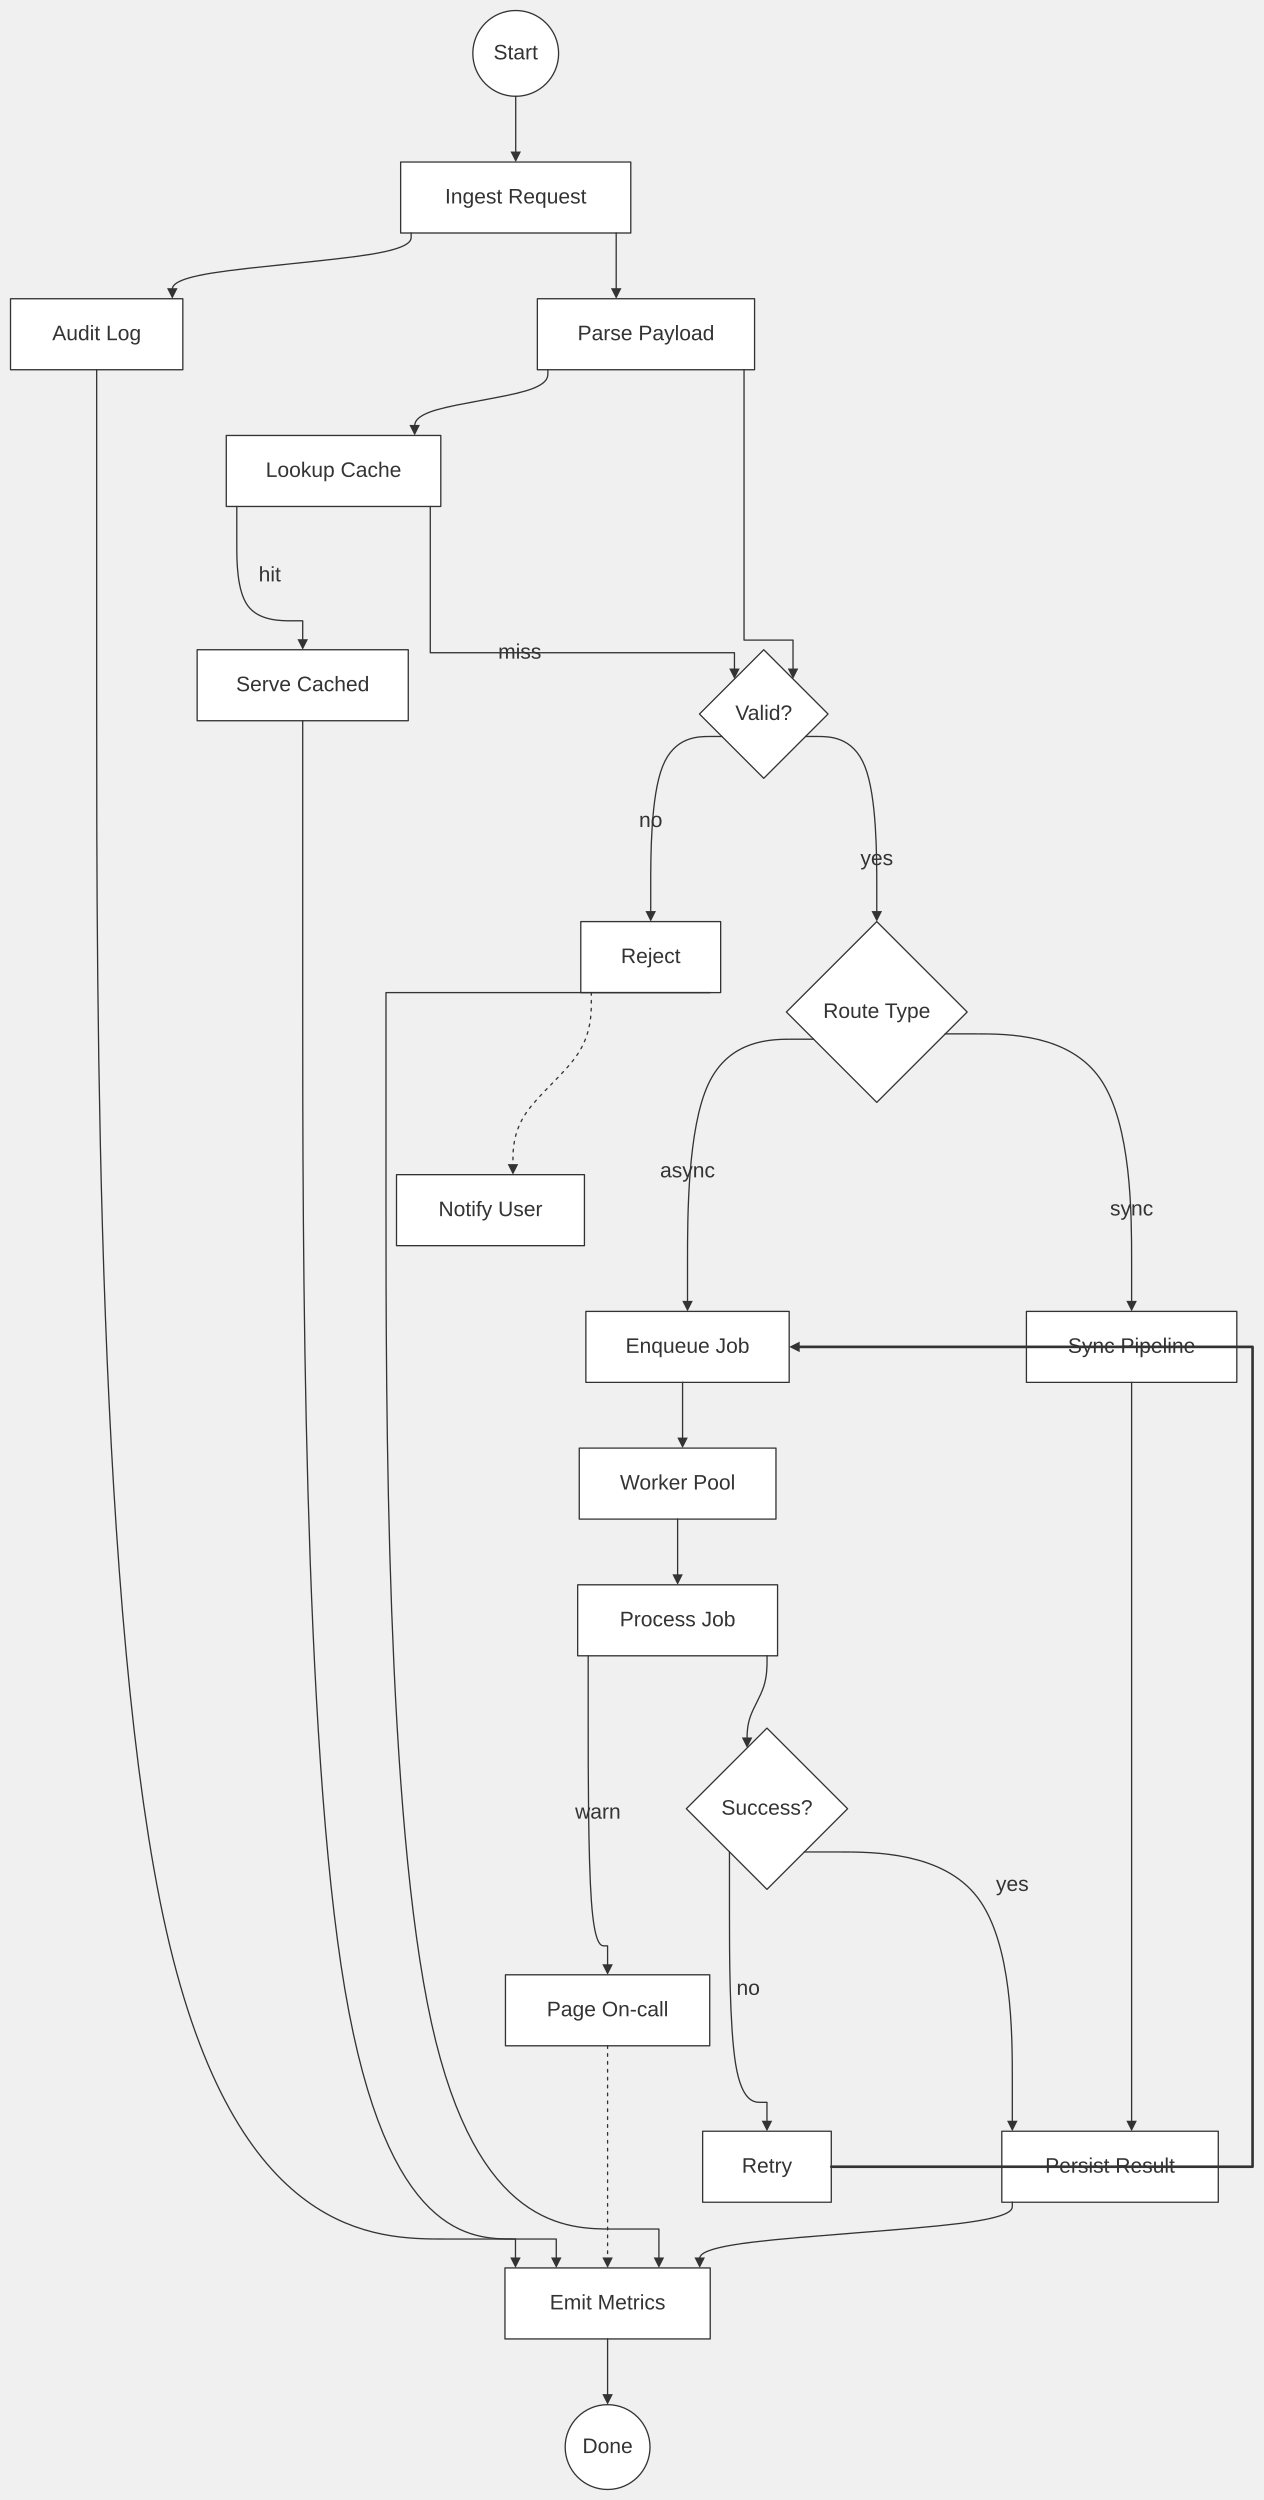
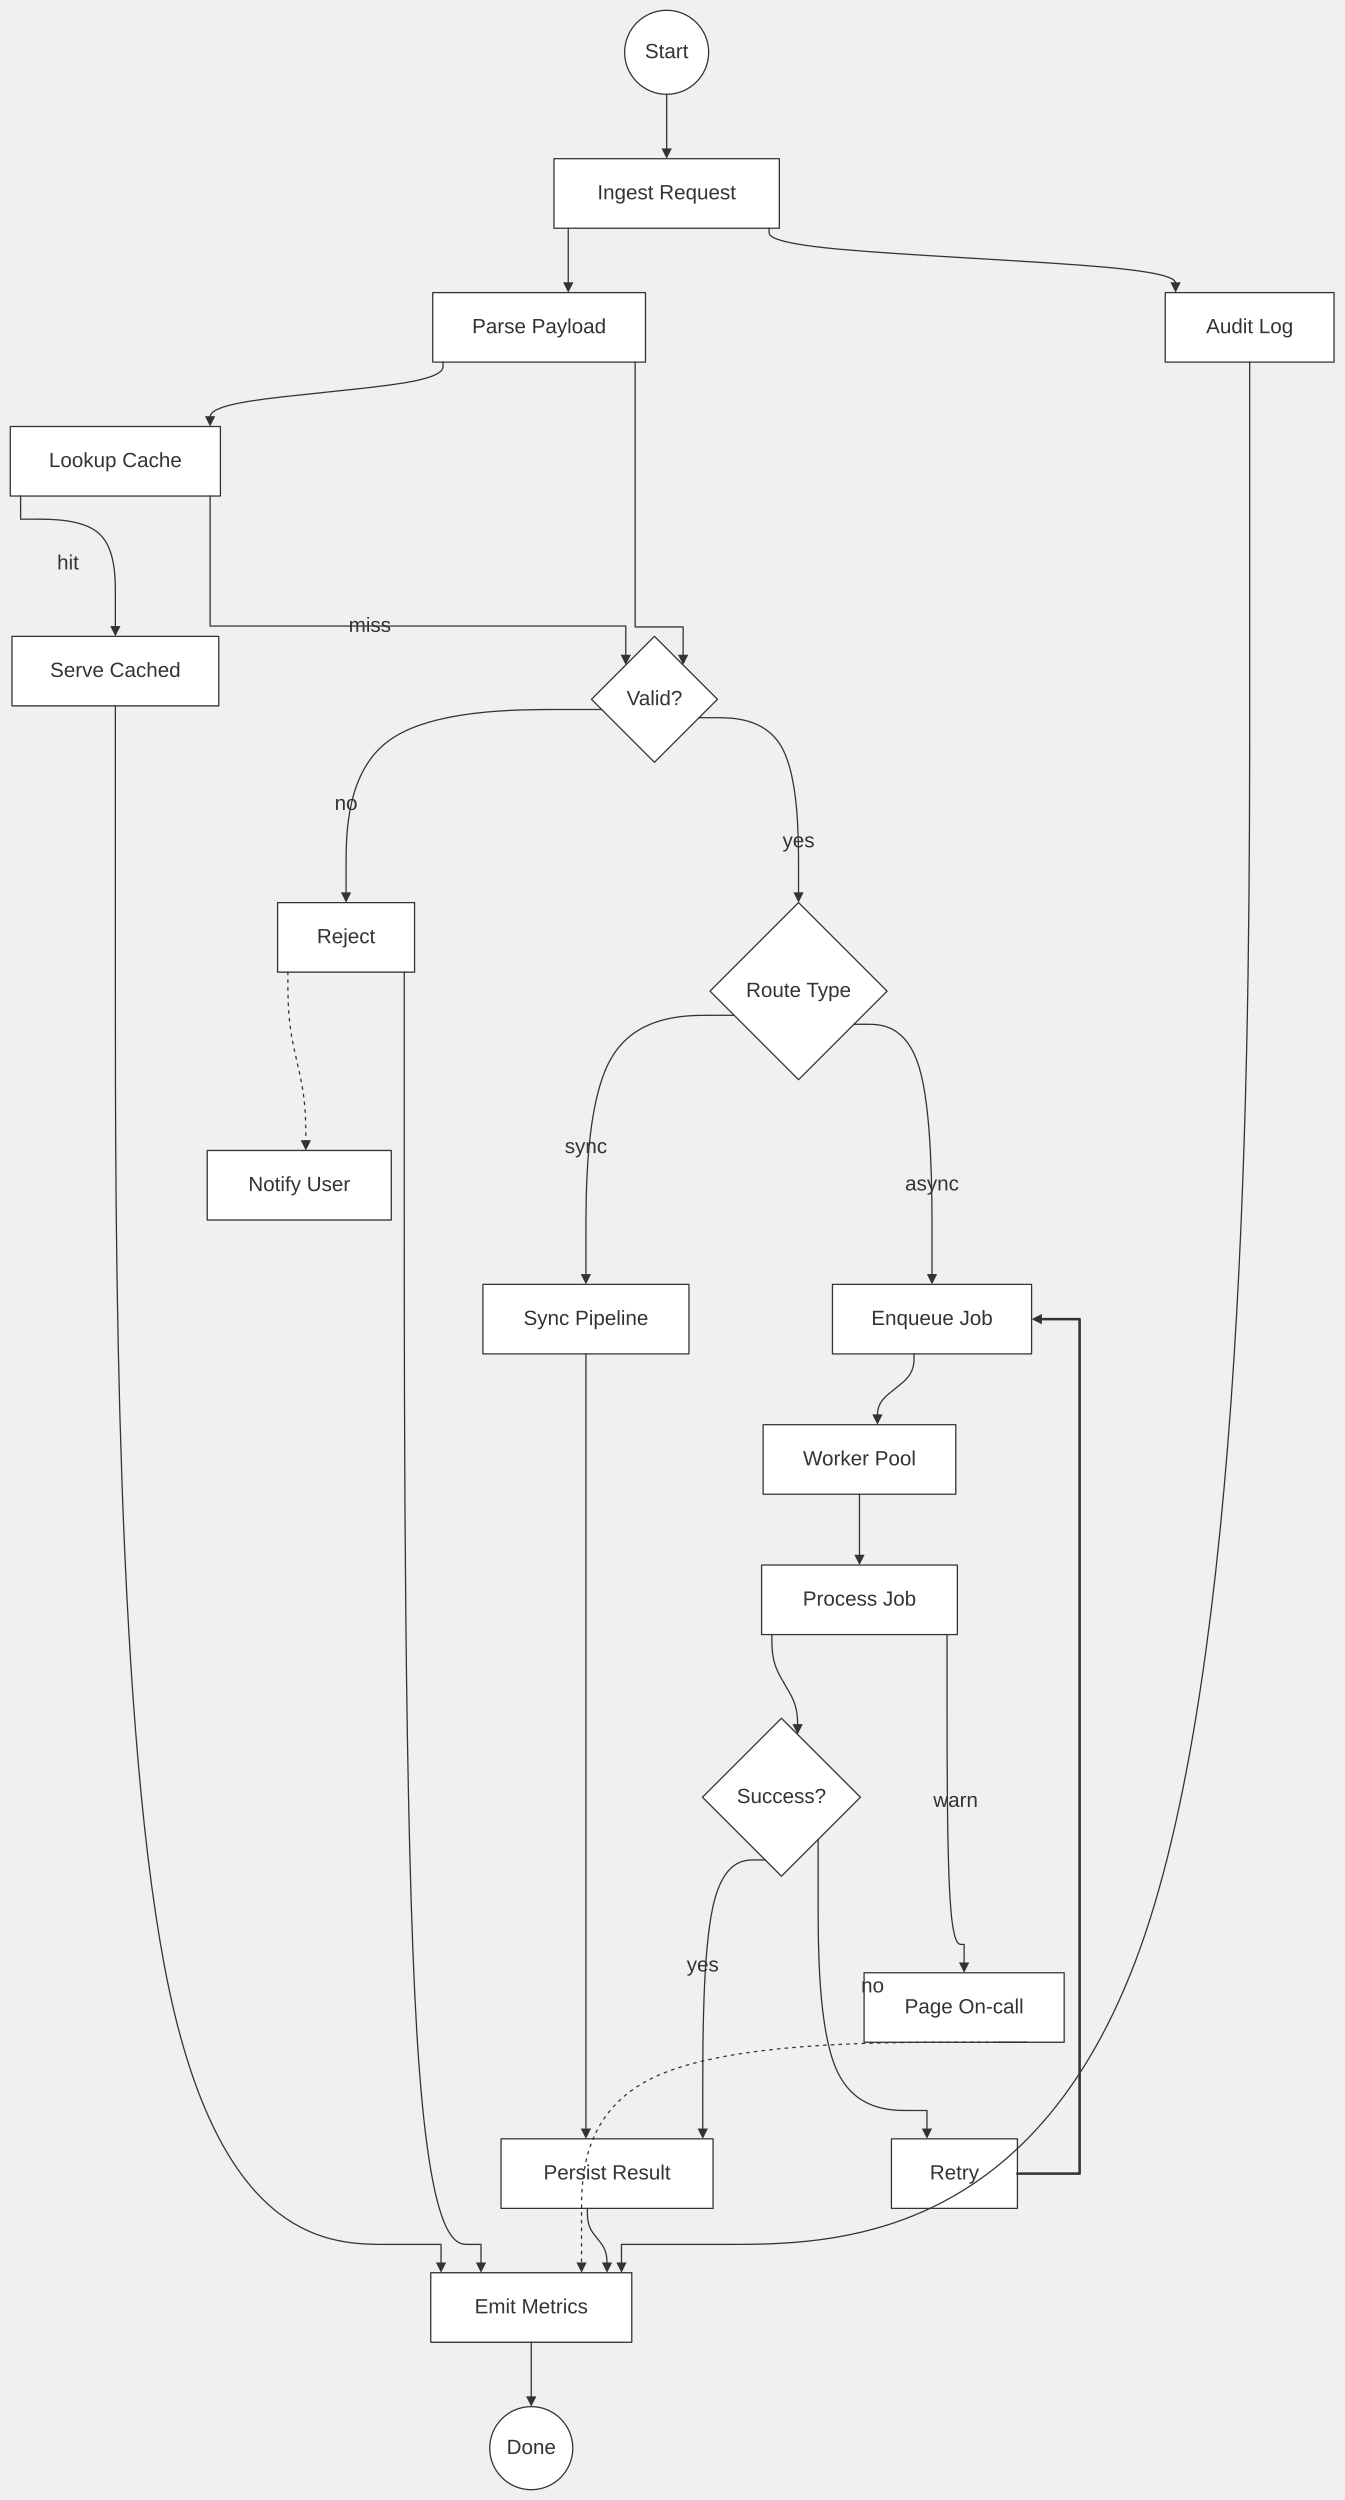
- <svg xmlns="http://www.w3.org/2000/svg" width="100%" viewBox="0 0 960.84 1901.78" style="max-width: 960.84px; background-color: transparent;" font-family="&quot;trebuchet ms&quot;, verdana, arial, sans-serif" font-size="16.00">
+ <svg xmlns="http://www.w3.org/2000/svg" width="100%" viewBox="0 0 1044.17 1941.78" style="max-width: 1044.17px; background-color: transparent;" font-family="&quot;trebuchet ms&quot;, verdana, arial, sans-serif" font-size="16.00">
  <defs>
    <marker id="arrowhead" viewBox="0 0 10.00 10.00" refX="5.00" refY="5.00" markerWidth="8.00" markerHeight="8.00" orient="auto-start-reverse" markerUnits="userSpaceOnUse">
      <path d="M 0 0 L 10.00 5.00 L 0 10.00 z" fill="#333" />
    </marker>
    <marker id="crosshead" viewBox="0 0 11.00 11.00" refX="12.00" refY="5.20" markerWidth="11.00" markerHeight="11.00" orient="auto-start-reverse" markerUnits="userSpaceOnUse">
      <path d="M 1,1 l 9,9 M 10,1 l -9,9" stroke="#333" stroke-width="2" />
    </marker>
    <marker id="circlehead" viewBox="0 0 10.00 10.00" refX="11.00" refY="5.00" markerWidth="11.00" markerHeight="11.00" orient="auto-start-reverse" markerUnits="userSpaceOnUse">
      <circle cx="5" cy="5" r="5" stroke="#333" stroke-width="1" fill="#333" />
    </marker>
    <marker id="open-arrowhead" viewBox="0 0 10.00 10.00" refX="5.00" refY="5.00" markerWidth="8.00" markerHeight="8.00" orient="auto-start-reverse" markerUnits="userSpaceOnUse">
      <polygon points="0,0 10.00,5.00 0,10.00" fill="white" stroke="#333" stroke-width="1" />
    </marker>
    <marker id="diamondhead" viewBox="0 0 12.00 12.00" refX="6.00" refY="6.00" markerWidth="12.00" markerHeight="12.00" orient="auto-start-reverse" markerUnits="userSpaceOnUse">
      <polygon points="0,6.00 6.00,0 12.00,6.00 6.00,12.00" fill="#333" />
    </marker>
    <marker id="open-diamondhead" viewBox="0 0 12.00 12.00" refX="6.00" refY="6.00" markerWidth="12.00" markerHeight="12.00" orient="auto-start-reverse" markerUnits="userSpaceOnUse">
      <polygon points="0,6.00 6.00,0 12.00,6.00 6.00,12.00" fill="white" stroke="#333" stroke-width="1" />
    </marker>
  </defs>
  <g transform="translate(0.00,0.00)">
    <g class="nodes">
-       <ellipse cx="462.20" cy="1861.52" rx="32.26" ry="32.26" fill="white" stroke="#333" stroke-width="1.00" stroke-linejoin="round" />
-       <text x="462.20" y="1861.52" text-anchor="middle" dominant-baseline="middle" fill="#333">Done</text>
-       <rect x="384.50" y="1502.26" width="155.40" height="54.00" fill="white" stroke="#333" stroke-width="1.00" stroke-linejoin="round" />
-       <text x="462.20" y="1529.26" text-anchor="middle" dominant-baseline="middle" fill="#333">Page On-call</text>
-       <rect x="8.00" y="227.26" width="131.08" height="54.00" fill="white" stroke="#333" stroke-width="1.00" stroke-linejoin="round" />
-       <text x="73.54" y="254.26" text-anchor="middle" dominant-baseline="middle" fill="#333">Audit Log</text>
-       <rect x="172.13" y="331.26" width="163.19" height="54.00" fill="white" stroke="#333" stroke-width="1.00" stroke-linejoin="round" />
-       <text x="253.73" y="358.26" text-anchor="middle" dominant-baseline="middle" fill="#333">Lookup Cache</text>
-       <rect x="149.97" y="494.26" width="160.60" height="54.00" fill="white" stroke="#333" stroke-width="1.00" stroke-linejoin="round" />
-       <text x="230.27" y="521.26" text-anchor="middle" dominant-baseline="middle" fill="#333">Serve Cached</text>
-       <rect x="304.77" y="123.26" width="175.07" height="54.00" fill="white" stroke="#333" stroke-width="1.00" stroke-linejoin="round" />
-       <text x="392.31" y="150.26" text-anchor="middle" dominant-baseline="middle" fill="#333">Ingest Request</text>
-       <rect x="384.13" y="1725.26" width="156.14" height="54.00" fill="white" stroke="#333" stroke-width="1.00" stroke-linejoin="round" />
-       <text x="462.20" y="1752.26" text-anchor="middle" dominant-baseline="middle" fill="#333">Emit Metrics</text>
-       <rect x="301.63" y="893.59" width="142.96" height="54.00" fill="white" stroke="#333" stroke-width="1.00" stroke-linejoin="round" />
-       <text x="373.11" y="920.59" text-anchor="middle" dominant-baseline="middle" fill="#333">Notify User</text>
-       <rect x="408.77" y="227.26" width="165.24" height="54.00" fill="white" stroke="#333" stroke-width="1.00" stroke-linejoin="round" />
-       <text x="491.39" y="254.26" text-anchor="middle" dominant-baseline="middle" fill="#333">Parse Payload</text>
-       <rect x="762.08" y="1621.26" width="164.68" height="54.00" fill="white" stroke="#333" stroke-width="1.00" stroke-linejoin="round" />
-       <text x="844.42" y="1648.26" text-anchor="middle" dominant-baseline="middle" fill="#333">Persist Result</text>
-       <rect x="439.44" y="1205.59" width="152.06" height="54.00" fill="white" stroke="#333" stroke-width="1.00" stroke-linejoin="round" />
-       <text x="515.47" y="1232.59" text-anchor="middle" dominant-baseline="middle" fill="#333">Process Job</text>
-       <rect x="445.68" y="997.59" width="154.66" height="54.00" fill="white" stroke="#333" stroke-width="1.00" stroke-linejoin="round" />
-       <text x="523.00" y="1024.59" text-anchor="middle" dominant-baseline="middle" fill="#333">Enqueue Job</text>
-       <rect x="441.81" y="701.07" width="106.40" height="54.00" fill="white" stroke="#333" stroke-width="1.00" stroke-linejoin="round" />
-       <text x="495.01" y="728.07" text-anchor="middle" dominant-baseline="middle" fill="#333">Reject</text>
-       <rect x="534.51" y="1621.26" width="97.86" height="54.00" fill="white" stroke="#333" stroke-width="1.00" stroke-linejoin="round" />
-       <text x="583.44" y="1648.26" text-anchor="middle" dominant-baseline="middle" fill="#333">Retry</text>
-       <polygon points="666.97,701.07 735.73,769.83 666.97,838.59 598.21,769.83" fill="white" stroke="#333" stroke-width="1.00" stroke-linejoin="round" />
-       <text x="666.97" y="769.83" text-anchor="middle" dominant-baseline="middle" fill="#333">Route Type</text>
-       <ellipse cx="392.31" cy="40.63" rx="32.63" ry="32.63" fill="white" stroke="#333" stroke-width="1.00" stroke-linejoin="round" />
-       <text x="392.31" y="40.63" text-anchor="middle" dominant-baseline="middle" fill="#333">Start</text>
-       <polygon points="583.44,1314.59 644.77,1375.92 583.44,1437.26 522.10,1375.92" fill="white" stroke="#333" stroke-width="1.00" stroke-linejoin="round" />
-       <text x="583.44" y="1375.92" text-anchor="middle" dominant-baseline="middle" fill="#333">Success?</text>
-       <rect x="780.81" y="997.59" width="160.04" height="54.00" fill="white" stroke="#333" stroke-width="1.00" stroke-linejoin="round" />
-       <text x="860.83" y="1024.59" text-anchor="middle" dominant-baseline="middle" fill="#333">Sync Pipeline</text>
-       <polygon points="580.99,494.26 629.89,543.16 580.99,592.07 532.09,543.16" fill="white" stroke="#333" stroke-width="1.00" stroke-linejoin="round" />
-       <text x="580.99" y="543.16" text-anchor="middle" dominant-baseline="middle" fill="#333">Valid?</text>
-       <rect x="440.65" y="1101.59" width="149.64" height="54.00" fill="white" stroke="#333" stroke-width="1.00" stroke-linejoin="round" />
-       <text x="515.47" y="1128.59" text-anchor="middle" dominant-baseline="middle" fill="#333">Worker Pool</text>
+       <ellipse cx="412.63" cy="1901.52" rx="32.26" ry="32.26" fill="white" stroke="#333" stroke-width="1.00" stroke-linejoin="round" />
+       <text x="412.63" y="1901.52" text-anchor="middle" dominant-baseline="middle" fill="#333">Done</text>
+       <rect x="671.15" y="1532.26" width="155.40" height="54.00" fill="white" stroke="#333" stroke-width="1.00" stroke-linejoin="round" />
+       <text x="748.85" y="1559.26" text-anchor="middle" dominant-baseline="middle" fill="#333">Page On-call</text>
+       <rect x="905.08" y="227.26" width="131.08" height="54.00" fill="white" stroke="#333" stroke-width="1.00" stroke-linejoin="round" />
+       <text x="970.63" y="254.26" text-anchor="middle" dominant-baseline="middle" fill="#333">Audit Log</text>
+       <rect x="8.00" y="331.26" width="163.19" height="54.00" fill="white" stroke="#333" stroke-width="1.00" stroke-linejoin="round" />
+       <text x="89.60" y="358.26" text-anchor="middle" dominant-baseline="middle" fill="#333">Lookup Cache</text>
+       <rect x="9.30" y="494.26" width="160.60" height="54.00" fill="white" stroke="#333" stroke-width="1.00" stroke-linejoin="round" />
+       <text x="89.60" y="521.26" text-anchor="middle" dominant-baseline="middle" fill="#333">Serve Cached</text>
+       <rect x="430.27" y="123.26" width="175.07" height="54.00" fill="white" stroke="#333" stroke-width="1.00" stroke-linejoin="round" />
+       <text x="517.80" y="150.26" text-anchor="middle" dominant-baseline="middle" fill="#333">Ingest Request</text>
+       <rect x="334.56" y="1765.26" width="156.14" height="54.00" fill="white" stroke="#333" stroke-width="1.00" stroke-linejoin="round" />
+       <text x="412.63" y="1792.26" text-anchor="middle" dominant-baseline="middle" fill="#333">Emit Metrics</text>
+       <rect x="160.96" y="893.59" width="142.96" height="54.00" fill="white" stroke="#333" stroke-width="1.00" stroke-linejoin="round" />
+       <text x="232.44" y="920.59" text-anchor="middle" dominant-baseline="middle" fill="#333">Notify User</text>
+       <rect x="336.11" y="227.26" width="165.24" height="54.00" fill="white" stroke="#333" stroke-width="1.00" stroke-linejoin="round" />
+       <text x="418.72" y="254.26" text-anchor="middle" dominant-baseline="middle" fill="#333">Parse Payload</text>
+       <rect x="389.16" y="1661.26" width="164.68" height="54.00" fill="white" stroke="#333" stroke-width="1.00" stroke-linejoin="round" />
+       <text x="471.50" y="1688.26" text-anchor="middle" dominant-baseline="middle" fill="#333">Persist Result</text>
+       <rect x="591.53" y="1215.59" width="152.06" height="54.00" fill="white" stroke="#333" stroke-width="1.00" stroke-linejoin="round" />
+       <text x="667.56" y="1242.59" text-anchor="middle" dominant-baseline="middle" fill="#333">Process Job</text>
+       <rect x="646.58" y="997.59" width="154.66" height="54.00" fill="white" stroke="#333" stroke-width="1.00" stroke-linejoin="round" />
+       <text x="723.91" y="1024.59" text-anchor="middle" dominant-baseline="middle" fill="#333">Enqueue Job</text>
+       <rect x="215.60" y="701.07" width="106.40" height="54.00" fill="white" stroke="#333" stroke-width="1.00" stroke-linejoin="round" />
+       <text x="268.80" y="728.07" text-anchor="middle" dominant-baseline="middle" fill="#333">Reject</text>
+       <rect x="692.38" y="1661.26" width="97.86" height="54.00" fill="white" stroke="#333" stroke-width="1.00" stroke-linejoin="round" />
+       <text x="741.31" y="1688.26" text-anchor="middle" dominant-baseline="middle" fill="#333">Retry</text>
+       <polygon points="620.23,701.07 688.99,769.83 620.23,838.59 551.47,769.83" fill="white" stroke="#333" stroke-width="1.00" stroke-linejoin="round" />
+       <text x="620.23" y="769.83" text-anchor="middle" dominant-baseline="middle" fill="#333">Route Type</text>
+       <ellipse cx="517.80" cy="40.63" rx="32.63" ry="32.63" fill="white" stroke="#333" stroke-width="1.00" stroke-linejoin="round" />
+       <text x="517.80" y="40.63" text-anchor="middle" dominant-baseline="middle" fill="#333">Start</text>
+       <polygon points="606.94,1334.59 668.28,1395.92 606.94,1457.26 545.60,1395.92" fill="white" stroke="#333" stroke-width="1.00" stroke-linejoin="round" />
+       <text x="606.94" y="1395.92" text-anchor="middle" dominant-baseline="middle" fill="#333">Success?</text>
+       <rect x="375.08" y="997.59" width="160.04" height="54.00" fill="white" stroke="#333" stroke-width="1.00" stroke-linejoin="round" />
+       <text x="455.10" y="1024.59" text-anchor="middle" dominant-baseline="middle" fill="#333">Sync Pipeline</text>
+       <polygon points="508.32,494.26 557.22,543.16 508.32,592.07 459.42,543.16" fill="white" stroke="#333" stroke-width="1.00" stroke-linejoin="round" />
+       <text x="508.32" y="543.16" text-anchor="middle" dominant-baseline="middle" fill="#333">Valid?</text>
+       <rect x="592.74" y="1106.59" width="149.64" height="54.00" fill="white" stroke="#333" stroke-width="1.00" stroke-linejoin="round" />
+       <text x="667.56" y="1133.59" text-anchor="middle" dominant-baseline="middle" fill="#333">Worker Pool</text>
    </g>
    <g class="edgePaths">
-       <path d="M392.31,73.26 L392.31,76.04 C392.31,78.82 392.31,84.38 392.31,89.38 C392.31,94.38 392.31,98.82 392.31,103.71 C392.31,108.60 392.31,113.93 392.31,116.60 L392.31,119.26" stroke="#333" stroke-width="1.00" fill="none" stroke-linecap="round" stroke-linejoin="round" marker-end="url(#arrowhead)" />
-       <path d="M468.75,177.26 L468.75,180.04 C468.75,182.82 468.75,188.38 468.75,193.38 C468.75,198.38 468.75,202.82 468.75,207.71 C468.75,212.60 468.75,217.93 468.75,220.60 L468.75,223.26" stroke="#333" stroke-width="1.00" fill="none" stroke-linecap="round" stroke-linejoin="round" marker-end="url(#arrowhead)" />
-       <path d="M566.00,281.26 L566.00,486.94 L569.11,486.94 C572.21,486.94 578.42,486.94 584.63,486.94 C590.84,486.94 597.05,486.94 600.15,486.94 L603.26,486.94 L603.26,512.54" stroke="#333" stroke-width="1.00" fill="none" stroke-linecap="round" stroke-linejoin="round" marker-end="url(#arrowhead)" />
-       <path d="M549.17,560.25 L540.14,560.25 C531.11,560.25 513.06,560.25 504.03,583.05 C495.01,605.85 495.01,651.46 495.01,674.26 L495.01,697.07" stroke="#333" stroke-width="1.00" fill="none" stroke-linecap="round" stroke-linejoin="round" marker-end="url(#arrowhead)" />
-       <path d="M449.81,755.07 L449.81,762.76 C449.81,770.46 449.81,785.85 439.87,801.24 C429.94,816.63 410.07,832.02 400.14,846.75 C390.21,861.47 390.21,875.53 390.21,882.56 L390.21,889.59" stroke="#333" stroke-width="1.00" fill="none" stroke-linecap="round" stroke-linejoin="round" stroke-dasharray="2.00,4.00" marker-end="url(#arrowhead)" />
-       <path d="M540.21,755.07 L293.63,755.07 L293.63,911.83 C293.63,1068.60 293.63,1382.13 328.23,1538.89 C362.83,1695.66 432.03,1695.66 466.63,1695.66 L501.24,1695.66 L501.24,1721.26" stroke="#333" stroke-width="1.00" fill="none" stroke-linecap="round" stroke-linejoin="round" marker-end="url(#arrowhead)" />
-       <path d="M612.81,560.25 L621.83,560.25 C630.86,560.25 648.91,560.25 657.94,583.05 C666.97,605.85 666.97,651.46 666.97,674.26 L666.97,697.07" stroke="#333" stroke-width="1.00" fill="none" stroke-linecap="round" stroke-linejoin="round" marker-end="url(#arrowhead)" />
-       <path d="M719.06,786.49 L742.69,786.49 C766.31,786.49 813.57,786.49 837.20,821.01 C860.83,855.52 860.83,924.55 860.83,959.07 L860.83,993.59" stroke="#333" stroke-width="1.00" fill="none" stroke-linecap="round" stroke-linejoin="round" marker-end="url(#arrowhead)" />
-       <path d="M618.91,790.53 L602.93,790.53 C586.94,790.53 554.97,790.53 538.99,824.37 C523.00,858.22 523.00,925.90 523.00,959.74 L523.00,993.59" stroke="#333" stroke-width="1.00" fill="none" stroke-linecap="round" stroke-linejoin="round" marker-end="url(#arrowhead)" />
-       <path d="M519.24,1051.59 L519.24,1054.36 C519.24,1057.14 519.24,1062.70 519.24,1067.70 C519.24,1072.70 519.24,1077.14 519.24,1082.03 C519.24,1086.92 519.24,1092.25 519.24,1094.92 L519.24,1097.59" stroke="#333" stroke-width="1.00" fill="none" stroke-linecap="round" stroke-linejoin="round" marker-end="url(#arrowhead)" />
-       <path d="M515.47,1155.59 L515.47,1158.36 C515.47,1161.14 515.47,1166.70 515.47,1171.70 C515.47,1176.70 515.47,1181.14 515.47,1186.03 C515.47,1190.92 515.47,1196.25 515.47,1198.92 L515.47,1201.59" stroke="#333" stroke-width="1.00" fill="none" stroke-linecap="round" stroke-linejoin="round" marker-end="url(#arrowhead)" />
-       <path d="M583.50,1259.59 L583.50,1263.48 C583.50,1267.38 583.50,1275.17 580.97,1282.96 C578.44,1290.75 573.37,1298.55 570.84,1305.67 C568.31,1312.80 568.31,1319.25 568.31,1322.48 L568.31,1325.71" stroke="#333" stroke-width="1.00" fill="none" stroke-linecap="round" stroke-linejoin="round" marker-end="url(#arrowhead)" />
-       <path d="M554.91,1408.73 L554.91,1426.73 L554.91,1455.48 C554.91,1484.24 554.91,1541.75 559.66,1570.50 C564.42,1599.26 573.93,1599.26 578.68,1599.26 L583.44,1599.26 L583.44,1617.26" stroke="#333" stroke-width="1.00" fill="none" stroke-linecap="round" stroke-linejoin="round" marker-end="url(#arrowhead)" />
-       <path d="M632.37,1648.26 L952.84,1648.26 L952.84,1596.28 C952.84,1544.31 952.84,1440.37 952.84,1336.42 C952.84,1232.48 952.84,1128.53 952.84,1076.56 L952.84,1024.59 L604.33,1024.59" stroke="#333" stroke-width="2.00" fill="none" stroke-linecap="round" stroke-linejoin="round" marker-end="url(#arrowhead)" />
-       <path d="M611.89,1408.81 L638.25,1408.81 C664.62,1408.81 717.35,1408.81 743.72,1443.55 C770.08,1478.29 770.08,1547.77 770.08,1582.52 L770.08,1617.26" stroke="#333" stroke-width="1.00" fill="none" stroke-linecap="round" stroke-linejoin="round" marker-end="url(#arrowhead)" />
-       <path d="M860.83,1051.59 L860.83,1241.48 L860.83,1257.30 C860.83,1273.12 860.83,1304.77 860.83,1336.42 C860.83,1368.07 860.83,1399.72 860.83,1415.54 L860.83,1431.37 L860.83,1617.26" stroke="#333" stroke-width="1.00" fill="none" stroke-linecap="round" stroke-linejoin="round" marker-end="url(#arrowhead)" />
-       <path d="M770.08,1675.26 L770.08,1678.04 C770.08,1680.81 770.08,1686.37 730.45,1691.37 C690.81,1696.37 611.54,1700.81 571.91,1705.70 C532.27,1710.59 532.27,1715.92 532.27,1718.59 L532.27,1721.26" stroke="#333" stroke-width="1.00" fill="none" stroke-linecap="round" stroke-linejoin="round" marker-end="url(#arrowhead)" />
-       <path d="M416.77,281.26 L416.77,284.04 C416.77,286.82 416.77,292.38 399.88,297.38 C382.99,302.38 349.21,306.82 332.32,311.71 C315.43,316.60 315.43,321.93 315.43,324.60 L315.43,327.26" stroke="#333" stroke-width="1.00" fill="none" stroke-linecap="round" stroke-linejoin="round" marker-end="url(#arrowhead)" />
-       <path d="M180.13,385.26 L180.13,403.26 L180.13,414.76 C180.13,426.26 180.13,449.26 188.49,460.76 C196.84,472.26 213.56,472.26 221.91,472.26 L230.27,472.26 L230.27,490.26" stroke="#333" stroke-width="1.00" fill="none" stroke-linecap="round" stroke-linejoin="round" marker-end="url(#arrowhead)" />
-       <path d="M230.27,548.26 L230.27,566.26 L230.27,755.76 C230.27,945.26 230.27,1324.26 262.42,1513.76 C294.57,1703.26 358.87,1703.26 391.02,1703.26 L423.16,1703.26 L423.16,1721.26" stroke="#333" stroke-width="1.00" fill="none" stroke-linecap="round" stroke-linejoin="round" marker-end="url(#arrowhead)" />
-       <path d="M327.32,385.26 L327.32,496.54 L346.61,496.54 C365.89,496.54 404.45,496.54 443.02,496.54 C481.58,496.54 520.15,496.54 539.43,496.54 L558.71,496.54 L558.71,512.54" stroke="#333" stroke-width="1.00" fill="none" stroke-linecap="round" stroke-linejoin="round" marker-end="url(#arrowhead)" />
-       <path d="M312.77,177.26 L312.77,180.04 C312.77,182.82 312.77,188.38 282.49,193.38 C252.21,198.38 191.65,202.82 161.37,207.71 C131.08,212.60 131.08,217.93 131.08,220.60 L131.08,223.26" stroke="#333" stroke-width="1.00" fill="none" stroke-linecap="round" stroke-linejoin="round" marker-end="url(#arrowhead)" />
-       <path d="M73.54,281.26 L73.54,299.26 L73.54,533.26 C73.54,767.26 73.54,1235.26 126.64,1469.26 C179.74,1703.26 285.93,1703.26 339.03,1703.26 L392.13,1703.26 L392.13,1721.26" stroke="#333" stroke-width="1.00" fill="none" stroke-linecap="round" stroke-linejoin="round" marker-end="url(#arrowhead)" />
-       <path d="M447.44,1259.59 L447.44,1277.59 L447.44,1311.36 C447.44,1345.14 447.44,1412.70 449.90,1446.48 C452.36,1480.26 457.28,1480.26 459.74,1480.26 L462.20,1480.26 L462.20,1498.26" stroke="#333" stroke-width="1.00" fill="none" stroke-linecap="round" stroke-linejoin="round" marker-end="url(#arrowhead)" />
-       <path d="M462.20,1556.26 L462.20,1612.59 L462.20,1617.29 C462.20,1621.98 462.20,1631.37 462.20,1640.76 C462.20,1650.15 462.20,1659.54 462.20,1664.23 L462.20,1668.92 L462.20,1721.26" stroke="#333" stroke-width="1.00" fill="none" stroke-linecap="round" stroke-linejoin="round" stroke-dasharray="2.00,4.00" marker-end="url(#arrowhead)" />
-       <path d="M462.20,1779.26 L462.20,1782.04 C462.20,1784.81 462.20,1790.37 462.20,1795.37 C462.20,1800.37 462.20,1804.81 462.20,1809.70 C462.20,1814.59 462.20,1819.92 462.20,1822.59 L462.20,1825.26" stroke="#333" stroke-width="1.00" fill="none" stroke-linecap="round" stroke-linejoin="round" marker-end="url(#arrowhead)" />
+       <path d="M517.80,73.26 L517.80,76.04 C517.80,78.82 517.80,84.38 517.80,89.38 C517.80,94.38 517.80,98.82 517.80,103.71 C517.80,108.60 517.80,113.93 517.80,116.60 L517.80,119.26" stroke="#333" stroke-width="1.00" fill="none" stroke-linecap="round" stroke-linejoin="round" marker-end="url(#arrowhead)" />
+       <path d="M441.36,177.26 L441.36,180.04 C441.36,182.82 441.36,188.38 441.36,193.38 C441.36,198.38 441.36,202.82 441.36,207.71 C441.36,212.60 441.36,217.93 441.36,220.60 L441.36,223.26" stroke="#333" stroke-width="1.00" fill="none" stroke-linecap="round" stroke-linejoin="round" marker-end="url(#arrowhead)" />
+       <path d="M493.34,281.26 L493.34,486.94 L496.45,486.94 C499.55,486.94 505.76,486.94 511.97,486.94 C518.18,486.94 524.39,486.94 527.49,486.94 L530.60,486.94 L530.60,512.54" stroke="#333" stroke-width="1.00" fill="none" stroke-linecap="round" stroke-linejoin="round" marker-end="url(#arrowhead)" />
+       <path d="M467.32,551.07 L434.23,551.07 C401.15,551.07 334.97,551.07 301.88,575.40 C268.80,599.73 268.80,648.40 268.80,672.73 L268.80,697.07" stroke="#333" stroke-width="1.00" fill="none" stroke-linecap="round" stroke-linejoin="round" marker-end="url(#arrowhead)" />
+       <path d="M223.60,755.07 L223.60,762.76 C223.60,770.46 223.60,785.85 225.92,801.24 C228.24,816.63 232.89,832.02 235.21,846.75 C237.54,861.47 237.54,875.53 237.54,882.56 L237.54,889.59" stroke="#333" stroke-width="1.00" fill="none" stroke-linecap="round" stroke-linejoin="round" stroke-dasharray="2.00,4.00" marker-end="url(#arrowhead)" />
+       <path d="M314.00,755.07 L314.00,773.07 L314.00,934.76 C314.00,1096.46 314.00,1419.86 323.93,1581.56 C333.86,1743.26 353.73,1743.26 363.66,1743.26 L373.60,1743.26 L373.60,1761.26" stroke="#333" stroke-width="1.00" fill="none" stroke-linecap="round" stroke-linejoin="round" marker-end="url(#arrowhead)" />
+       <path d="M542.94,557.44 L555.83,557.44 C568.71,557.44 594.47,557.44 607.35,580.71 C620.23,603.98 620.23,650.53 620.23,673.80 L620.23,697.07" stroke="#333" stroke-width="1.00" fill="none" stroke-linecap="round" stroke-linejoin="round" marker-end="url(#arrowhead)" />
+       <path d="M570.25,788.60 L551.06,788.60 C531.87,788.60 493.48,788.60 474.29,822.77 C455.10,856.93 455.10,925.26 455.10,959.42 L455.10,993.59" stroke="#333" stroke-width="1.00" fill="none" stroke-linecap="round" stroke-linejoin="round" marker-end="url(#arrowhead)" />
+       <path d="M663.25,795.57 L673.36,795.57 C683.47,795.57 703.69,795.57 713.80,828.57 C723.91,861.57 723.91,927.58 723.91,960.58 L723.91,993.59" stroke="#333" stroke-width="1.00" fill="none" stroke-linecap="round" stroke-linejoin="round" marker-end="url(#arrowhead)" />
+       <path d="M709.95,1051.59 L709.95,1054.64 C709.95,1057.70 709.95,1063.81 705.21,1069.64 C700.47,1075.47 690.99,1081.03 686.25,1086.47 C681.52,1091.92 681.52,1097.25 681.52,1099.92 L681.52,1102.59" stroke="#333" stroke-width="1.00" fill="none" stroke-linecap="round" stroke-linejoin="round" marker-end="url(#arrowhead)" />
+       <path d="M667.56,1160.59 L667.56,1163.64 C667.56,1166.70 667.56,1172.81 667.56,1178.64 C667.56,1184.47 667.56,1190.03 667.56,1195.47 C667.56,1200.92 667.56,1206.25 667.56,1208.92 L667.56,1211.59" stroke="#333" stroke-width="1.00" fill="none" stroke-linecap="round" stroke-linejoin="round" marker-end="url(#arrowhead)" />
+       <path d="M599.53,1269.59 L599.53,1273.90 C599.53,1278.21 599.53,1286.83 602.86,1295.45 C606.20,1304.07 612.87,1312.69 616.20,1320.65 C619.53,1328.60 619.53,1335.89 619.53,1339.54 L619.53,1343.18" stroke="#333" stroke-width="1.00" fill="none" stroke-linecap="round" stroke-linejoin="round" marker-end="url(#arrowhead)" />
+       <path d="M635.47,1428.73 L635.47,1446.73 L635.47,1478.82 C635.47,1510.91 635.47,1575.08 649.55,1607.17 C663.64,1639.26 691.82,1639.26 705.90,1639.26 L719.99,1639.26 L719.99,1657.26" stroke="#333" stroke-width="1.00" fill="none" stroke-linecap="round" stroke-linejoin="round" marker-end="url(#arrowhead)" />
+       <path d="M790.24,1688.26 L838.55,1688.26 L838.55,1632.95 C838.55,1577.65 838.55,1467.03 838.55,1356.42 C838.55,1245.81 838.55,1135.20 838.55,1079.89 L838.55,1024.59 L805.24,1024.59" stroke="#333" stroke-width="2.00" fill="none" stroke-linecap="round" stroke-linejoin="round" marker-end="url(#arrowhead)" />
+       <path d="M594.31,1444.63 L586.24,1444.63 C578.16,1444.63 562.00,1444.63 553.92,1480.07 C545.84,1515.51 545.84,1586.38 545.84,1621.82 L545.84,1657.26" stroke="#333" stroke-width="1.00" fill="none" stroke-linecap="round" stroke-linejoin="round" marker-end="url(#arrowhead)" />
+       <path d="M455.10,1051.59 L455.10,1254.81 L455.10,1271.74 C455.10,1288.68 455.10,1322.55 455.10,1356.42 C455.10,1390.29 455.10,1424.16 455.10,1441.10 L455.10,1458.03 L455.10,1657.26" stroke="#333" stroke-width="1.00" fill="none" stroke-linecap="round" stroke-linejoin="round" marker-end="url(#arrowhead)" />
+       <path d="M456.22,1715.26 L456.22,1718.04 C456.22,1720.81 456.22,1726.37 458.76,1731.37 C461.31,1736.37 466.41,1740.81 468.95,1745.70 C471.50,1750.59 471.50,1755.92 471.50,1758.59 L471.50,1761.26" stroke="#333" stroke-width="1.00" fill="none" stroke-linecap="round" stroke-linejoin="round" marker-end="url(#arrowhead)" />
+       <path d="M344.11,281.26 L344.11,284.04 C344.11,286.82 344.11,292.38 313.95,297.38 C283.80,302.38 223.50,306.82 193.35,311.71 C163.19,316.60 163.19,321.93 163.19,324.60 L163.19,327.26" stroke="#333" stroke-width="1.00" fill="none" stroke-linecap="round" stroke-linejoin="round" marker-end="url(#arrowhead)" />
+       <path d="M16.00,385.26 L16.00,403.26 L28.27,403.26 C40.53,403.26 65.06,403.26 77.33,414.76 C89.60,426.26 89.60,449.26 89.60,460.76 L89.60,472.26 L89.60,490.26" stroke="#333" stroke-width="1.00" fill="none" stroke-linecap="round" stroke-linejoin="round" marker-end="url(#arrowhead)" />
+       <path d="M89.60,548.26 L89.60,566.26 L89.60,762.43 C89.60,958.60 89.60,1350.93 131.76,1547.09 C173.92,1743.26 258.24,1743.26 300.40,1743.26 L342.56,1743.26 L342.56,1761.26" stroke="#333" stroke-width="1.00" fill="none" stroke-linecap="round" stroke-linejoin="round" marker-end="url(#arrowhead)" />
+       <path d="M163.19,385.26 L163.19,486.26 L190.10,486.26 C217.00,486.26 270.81,486.26 324.62,486.26 C378.43,486.26 432.24,486.26 459.15,486.26 L486.05,486.26 L486.05,512.54" stroke="#333" stroke-width="1.00" fill="none" stroke-linecap="round" stroke-linejoin="round" marker-end="url(#arrowhead)" />
+       <path d="M597.34,177.26 L597.34,180.04 C597.34,182.82 597.34,188.38 649.96,193.38 C702.59,198.38 807.84,202.82 860.46,207.71 C913.08,212.60 913.08,217.93 913.08,220.60 L913.08,223.26" stroke="#333" stroke-width="1.00" fill="none" stroke-linecap="round" stroke-linejoin="round" marker-end="url(#arrowhead)" />
+       <path d="M970.63,281.26 L970.63,299.26 L970.63,539.93 C970.63,780.60 970.63,1261.93 889.31,1502.59 C807.99,1743.26 645.34,1743.26 564.02,1743.26 L482.70,1743.26 L482.70,1761.26" stroke="#333" stroke-width="1.00" fill="none" stroke-linecap="round" stroke-linejoin="round" marker-end="url(#arrowhead)" />
+       <path d="M735.59,1269.59 L735.59,1287.59 L735.59,1324.70 C735.59,1361.81 735.59,1436.03 737.80,1473.15 C740.01,1510.26 744.43,1510.26 746.64,1510.26 L748.85,1510.26 L748.85,1528.26" stroke="#333" stroke-width="1.00" fill="none" stroke-linecap="round" stroke-linejoin="round" marker-end="url(#arrowhead)" />
+       <path d="M774.87,1586.26 L798.24,1586.26 L740.48,1586.26 C682.71,1586.26 567.19,1586.26 509.43,1612.76 C451.67,1639.26 451.67,1692.26 451.67,1718.76 L451.67,1745.26 L451.67,1761.26" stroke="#333" stroke-width="1.00" fill="none" stroke-linecap="round" stroke-linejoin="round" stroke-dasharray="2.00,4.00" marker-end="url(#arrowhead)" />
+       <path d="M412.63,1819.26 L412.63,1822.04 C412.63,1824.81 412.63,1830.37 412.63,1835.37 C412.63,1840.37 412.63,1844.81 412.63,1849.70 C412.63,1854.59 412.63,1859.92 412.63,1862.59 L412.63,1865.26" stroke="#333" stroke-width="1.00" fill="none" stroke-linecap="round" stroke-linejoin="round" marker-end="url(#arrowhead)" />
    </g>
    <g class="edgeLabels">
-       <text x="495.01" y="624.57" text-anchor="middle" dominant-baseline="middle" fill="#333">no</text>
-       <text x="666.97" y="653.57" text-anchor="middle" dominant-baseline="middle" fill="#333">yes</text>
-       <text x="860.83" y="920.09" text-anchor="middle" dominant-baseline="middle" fill="#333">sync</text>
-       <text x="523.00" y="891.09" text-anchor="middle" dominant-baseline="middle" fill="#333">async</text>
-       <text x="569.17" y="1512.99" text-anchor="middle" dominant-baseline="middle" fill="#333">no</text>
-       <text x="770.08" y="1433.93" text-anchor="middle" dominant-baseline="middle" fill="#333">yes</text>
-       <text x="205.20" y="437.76" text-anchor="middle" dominant-baseline="middle" fill="#333">hit</text>
-       <text x="395.38" y="496.54" text-anchor="middle" dominant-baseline="middle" fill="#333">miss</text>
-       <text x="454.82" y="1378.92" text-anchor="middle" dominant-baseline="middle" fill="#333">warn</text>
+       <text x="268.80" y="624.57" text-anchor="middle" dominant-baseline="middle" fill="#333">no</text>
+       <text x="620.23" y="653.57" text-anchor="middle" dominant-baseline="middle" fill="#333">yes</text>
+       <text x="455.10" y="891.09" text-anchor="middle" dominant-baseline="middle" fill="#333">sync</text>
+       <text x="723.91" y="920.09" text-anchor="middle" dominant-baseline="middle" fill="#333">async</text>
+       <text x="677.73" y="1542.99" text-anchor="middle" dominant-baseline="middle" fill="#333">no</text>
+       <text x="545.84" y="1526.71" text-anchor="middle" dominant-baseline="middle" fill="#333">yes</text>
+       <text x="52.80" y="437.76" text-anchor="middle" dominant-baseline="middle" fill="#333">hit</text>
+       <text x="287.26" y="486.26" text-anchor="middle" dominant-baseline="middle" fill="#333">miss</text>
+       <text x="742.22" y="1398.92" text-anchor="middle" dominant-baseline="middle" fill="#333">warn</text>
    </g>
  </g>
</svg>
